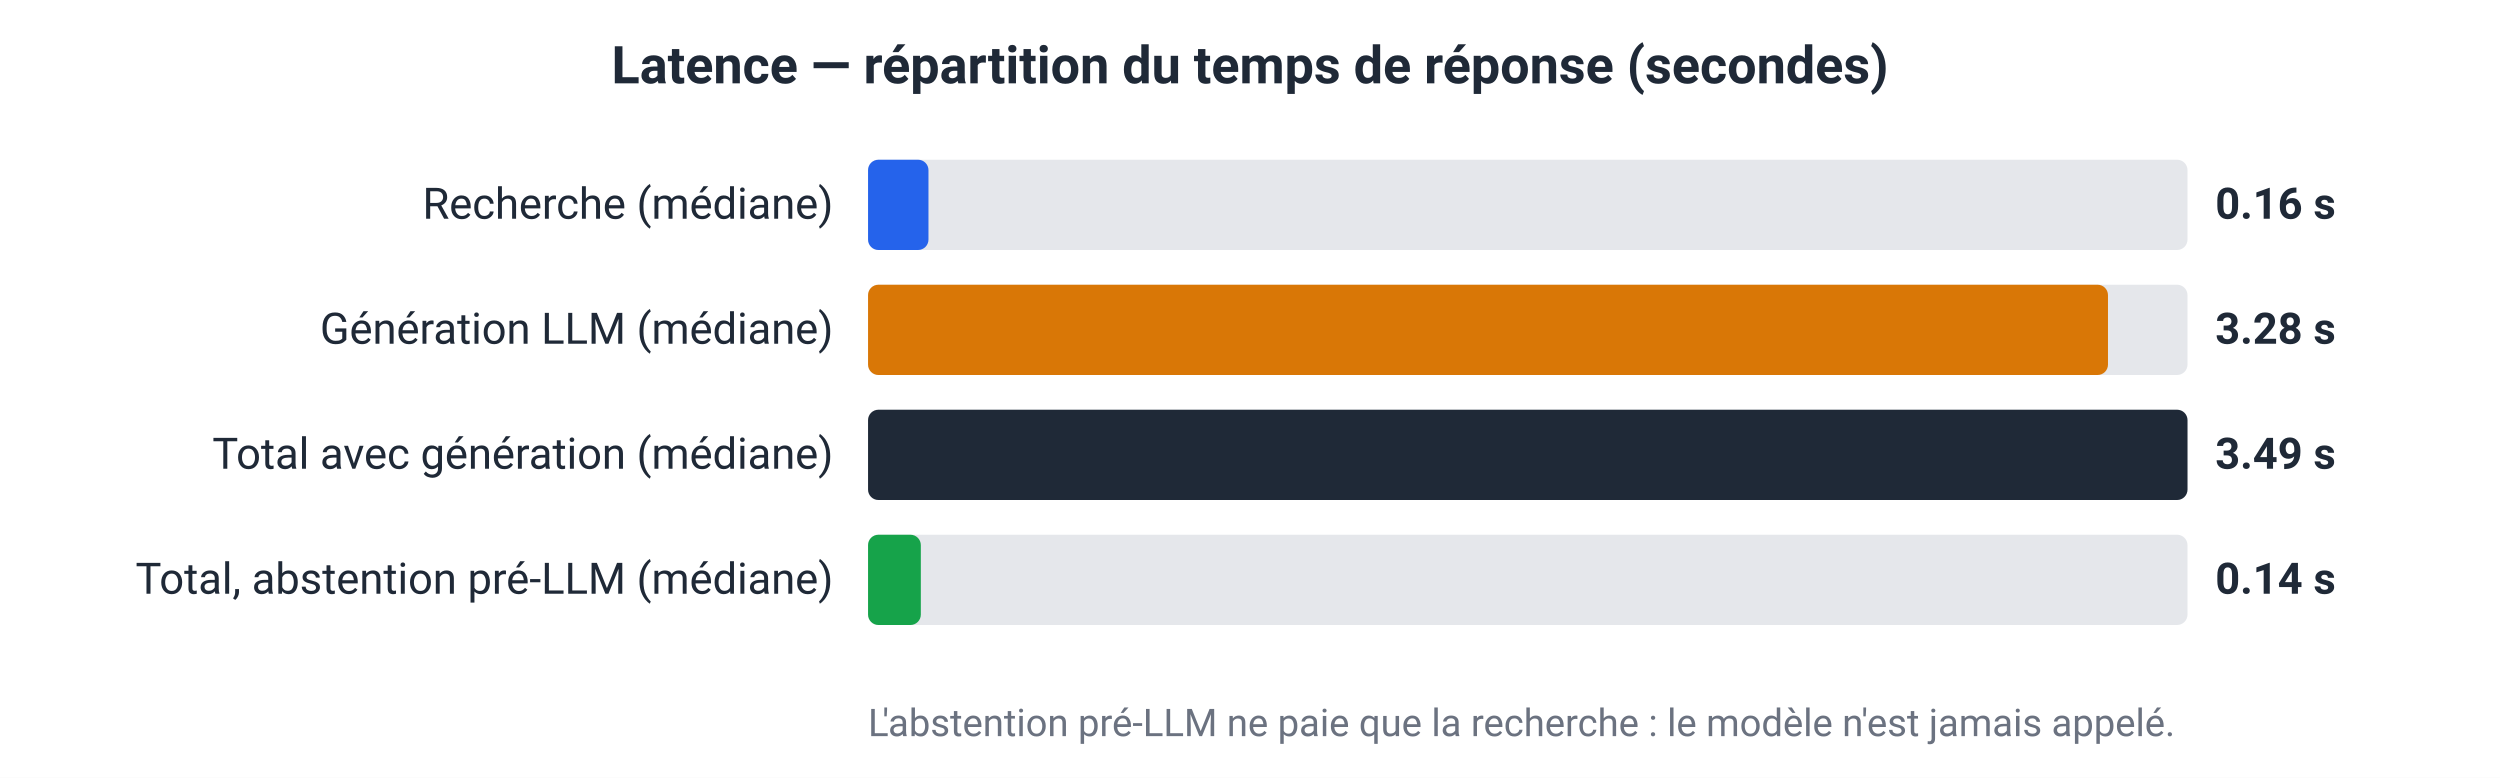
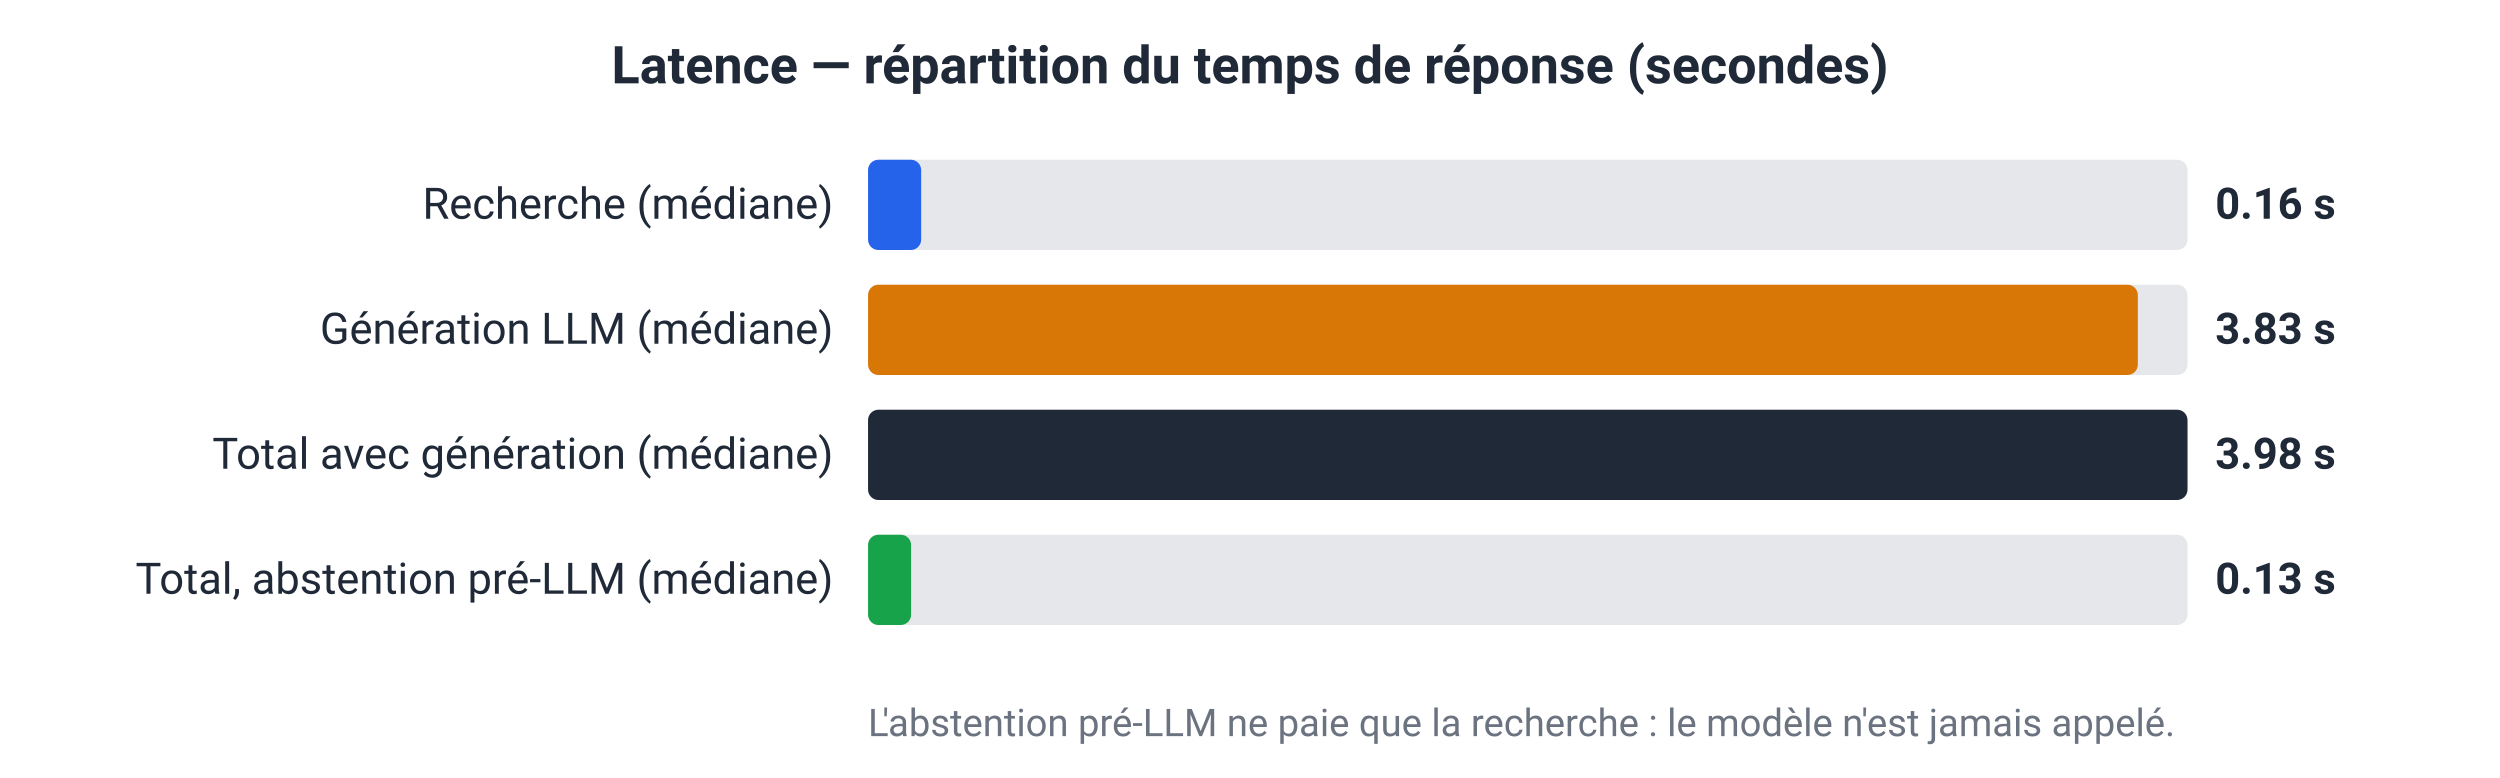
<svg xmlns="http://www.w3.org/2000/svg" width="720" height="224" viewBox="0 0 720 224">
  <rect width="720" height="224" fill="white" />
  <text x="360.0" y="24" text-anchor="middle" font-family="-apple-system,Segoe UI,Roboto,Helvetica,Arial,sans-serif" font-size="15" font-weight="600" fill="#1f2937">Latence — répartition du temps de réponse (secondes)</text>
  <text x="240" y="63" text-anchor="end" font-family="-apple-system,Segoe UI,Roboto,Helvetica,Arial,sans-serif" font-size="12.5" fill="#1f2937">Recherche (médiane)</text>
  <rect x="250" y="46" width="380" height="26" fill="#e5e7eb" rx="3" />
-   <rect x="250" y="46" width="17.4" height="26" fill="#2563eb" rx="3" />
+   <rect x="250" y="46" width="15.3" height="26" fill="#2563eb" rx="3" />
  <text x="638" y="63" font-family="-apple-system,Segoe UI,Roboto,Helvetica,Arial,sans-serif" font-size="12.5" font-weight="600" fill="#1f2937">0.16 s</text>
  <text x="240" y="99" text-anchor="end" font-family="-apple-system,Segoe UI,Roboto,Helvetica,Arial,sans-serif" font-size="12.5" fill="#1f2937">Génération LLM (médiane)</text>
  <rect x="250" y="82" width="380" height="26" fill="#e5e7eb" rx="3" />
-   <rect x="250" y="82" width="357.1" height="26" fill="#d97706" rx="3" />
-   <text x="638" y="99" font-family="-apple-system,Segoe UI,Roboto,Helvetica,Arial,sans-serif" font-size="12.5" font-weight="600" fill="#1f2937">3.28 s</text>
+   <rect x="250" y="82" width="365.7" height="26" fill="#d97706" rx="3" />
+   <text x="638" y="99" font-family="-apple-system,Segoe UI,Roboto,Helvetica,Arial,sans-serif" font-size="12.5" font-weight="600" fill="#1f2937">3.83 s</text>
  <text x="240" y="135" text-anchor="end" font-family="-apple-system,Segoe UI,Roboto,Helvetica,Arial,sans-serif" font-size="12.5" fill="#1f2937">Total avec génération (médiane)</text>
  <rect x="250" y="118" width="380" height="26" fill="#e5e7eb" rx="3" />
  <rect x="250" y="118" width="380.0" height="26" fill="#1f2937" rx="3" />
-   <text x="638" y="135" font-family="-apple-system,Segoe UI,Roboto,Helvetica,Arial,sans-serif" font-size="12.5" font-weight="600" fill="#1f2937">3.49 s</text>
+   <text x="638" y="135" font-family="-apple-system,Segoe UI,Roboto,Helvetica,Arial,sans-serif" font-size="12.5" font-weight="600" fill="#1f2937">3.98 s</text>
  <text x="240" y="171" text-anchor="end" font-family="-apple-system,Segoe UI,Roboto,Helvetica,Arial,sans-serif" font-size="12.5" fill="#1f2937">Total, abstention pré-LLM (médiane)</text>
  <rect x="250" y="154" width="380" height="26" fill="#e5e7eb" rx="3" />
-   <rect x="250" y="154" width="15.2" height="26" fill="#16a34a" rx="3" />
-   <text x="638" y="171" font-family="-apple-system,Segoe UI,Roboto,Helvetica,Arial,sans-serif" font-size="12.5" font-weight="600" fill="#1f2937">0.14 s</text>
+   <rect x="250" y="154" width="12.4" height="26" fill="#16a34a" rx="3" />
+   <text x="638" y="171" font-family="-apple-system,Segoe UI,Roboto,Helvetica,Arial,sans-serif" font-size="12.5" font-weight="600" fill="#1f2937">0.13 s</text>
  <text x="250" y="212" font-family="-apple-system,Segoe UI,Roboto,Helvetica,Arial,sans-serif" font-size="11" fill="#6b7280">L'abstention pré-LLM ne paie que la recherche : le modèle n'est jamais appelé.</text>
</svg>
